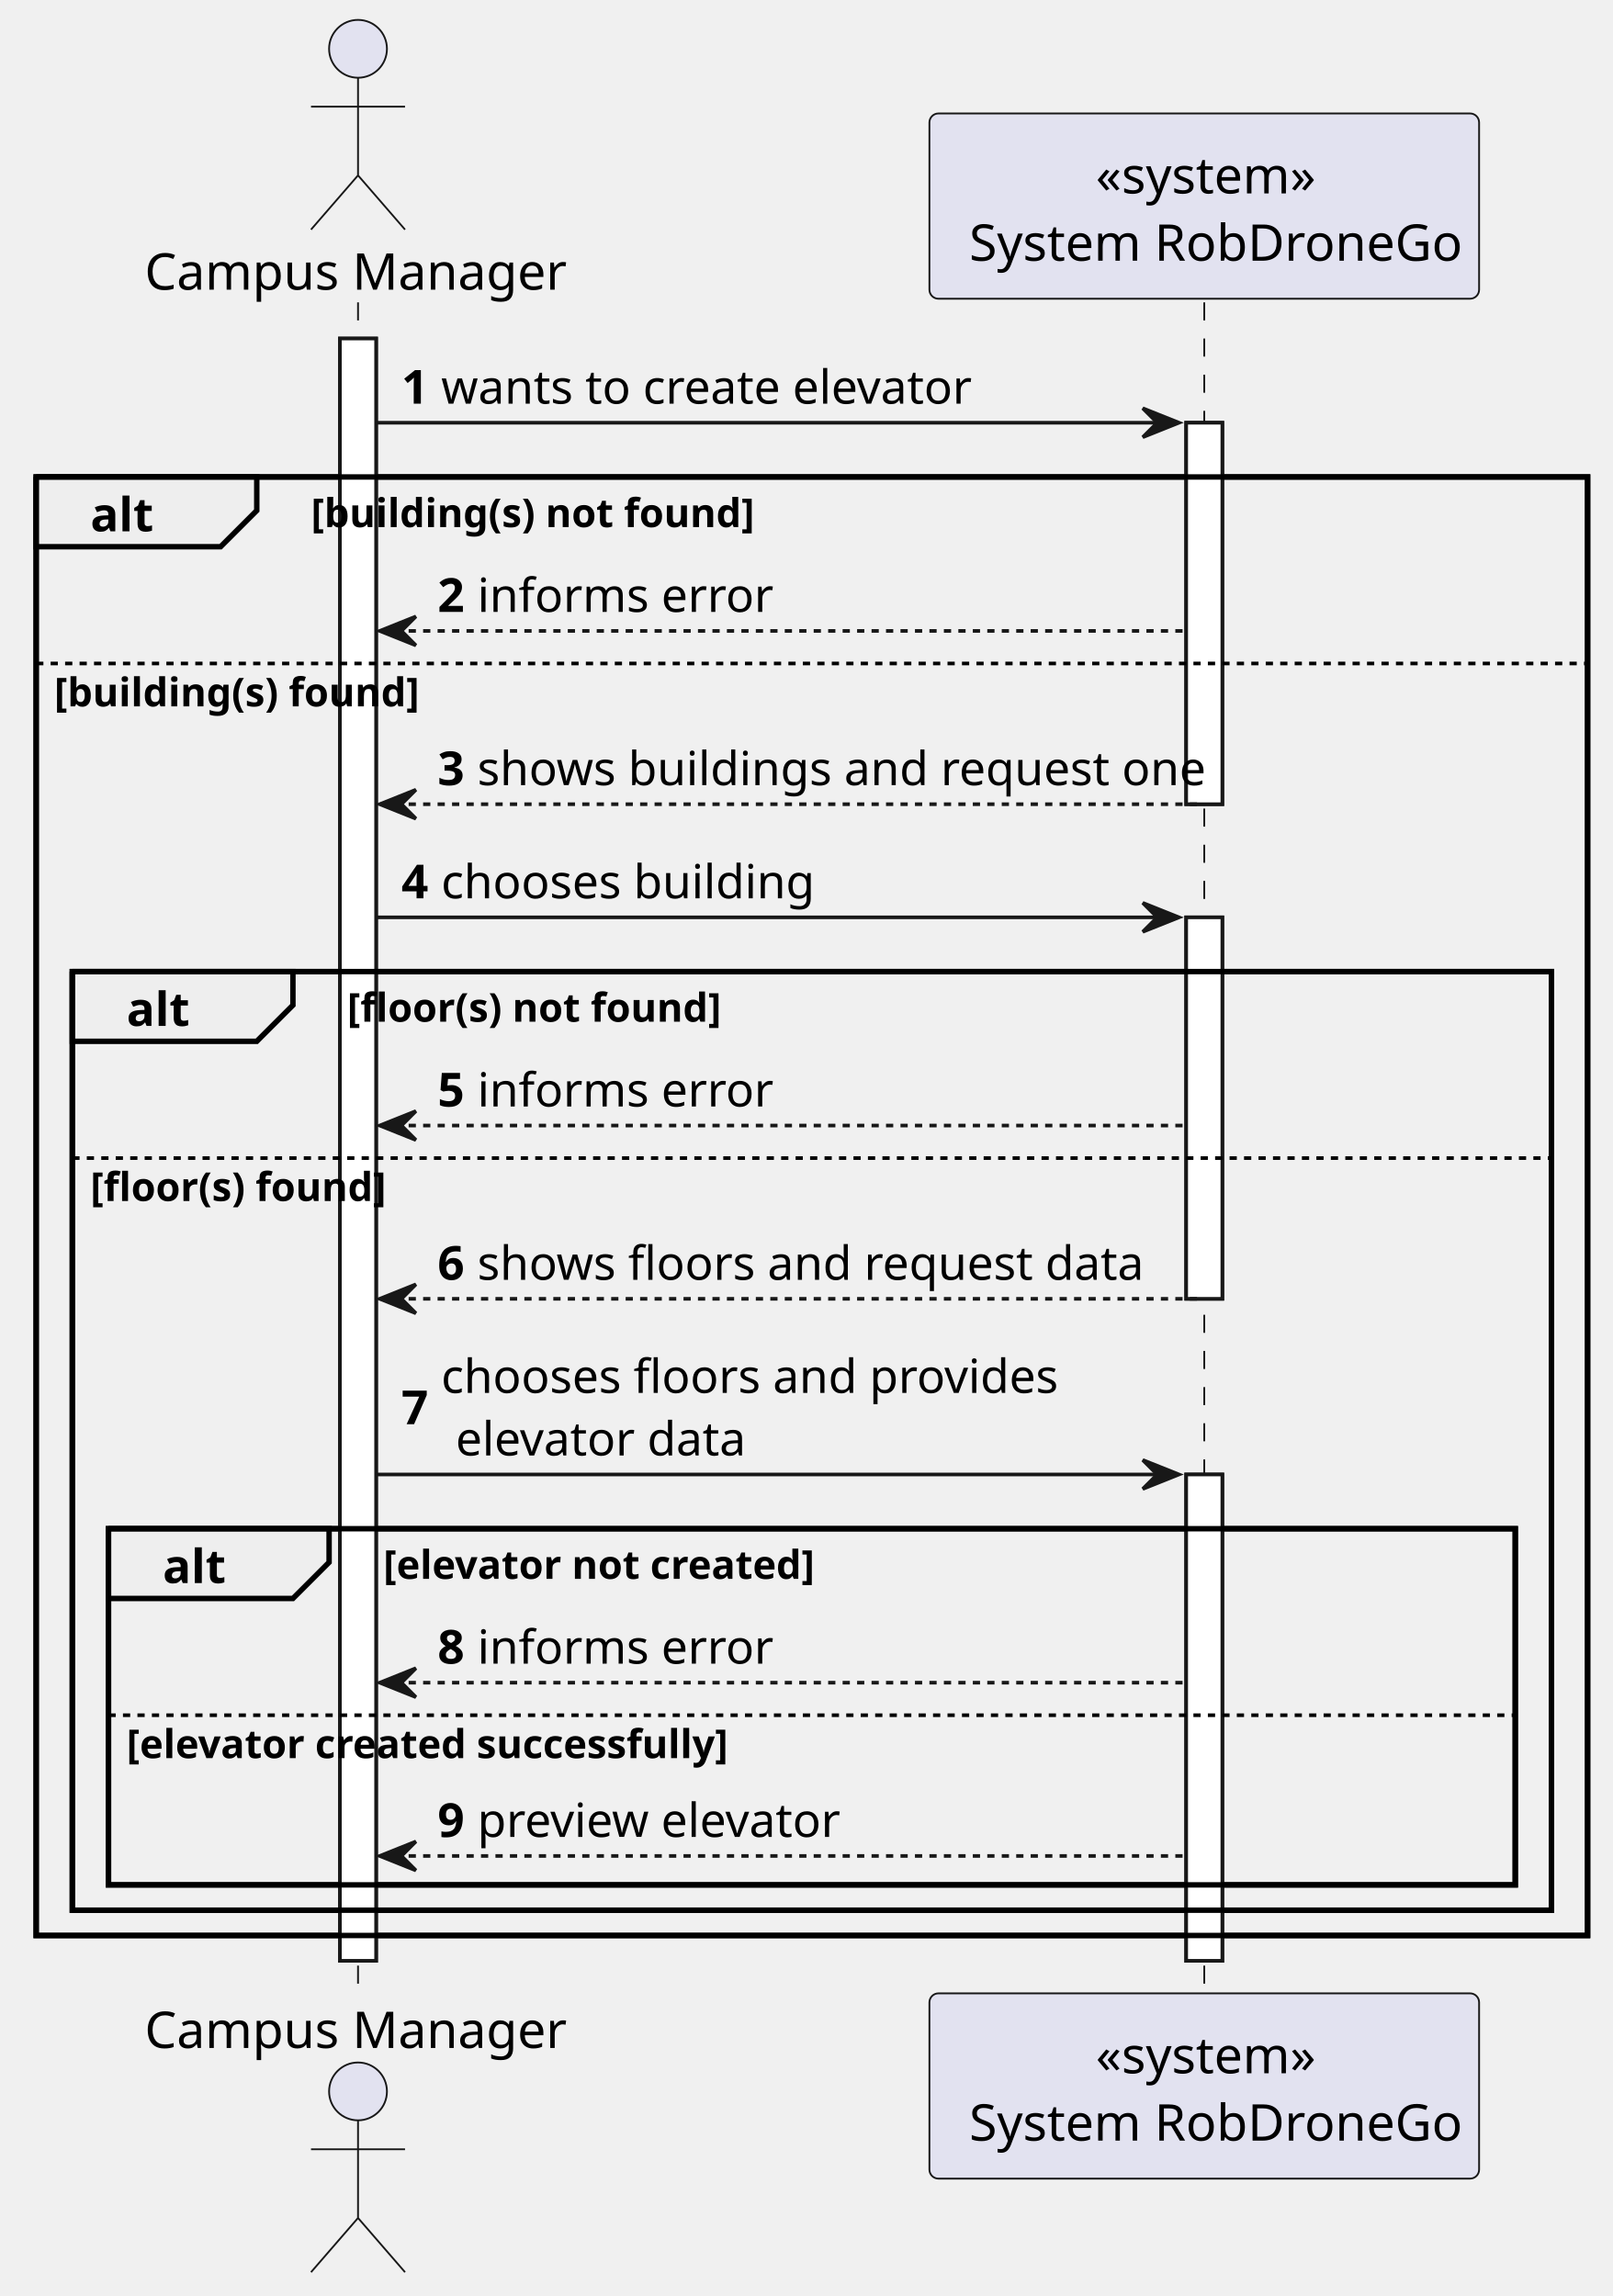
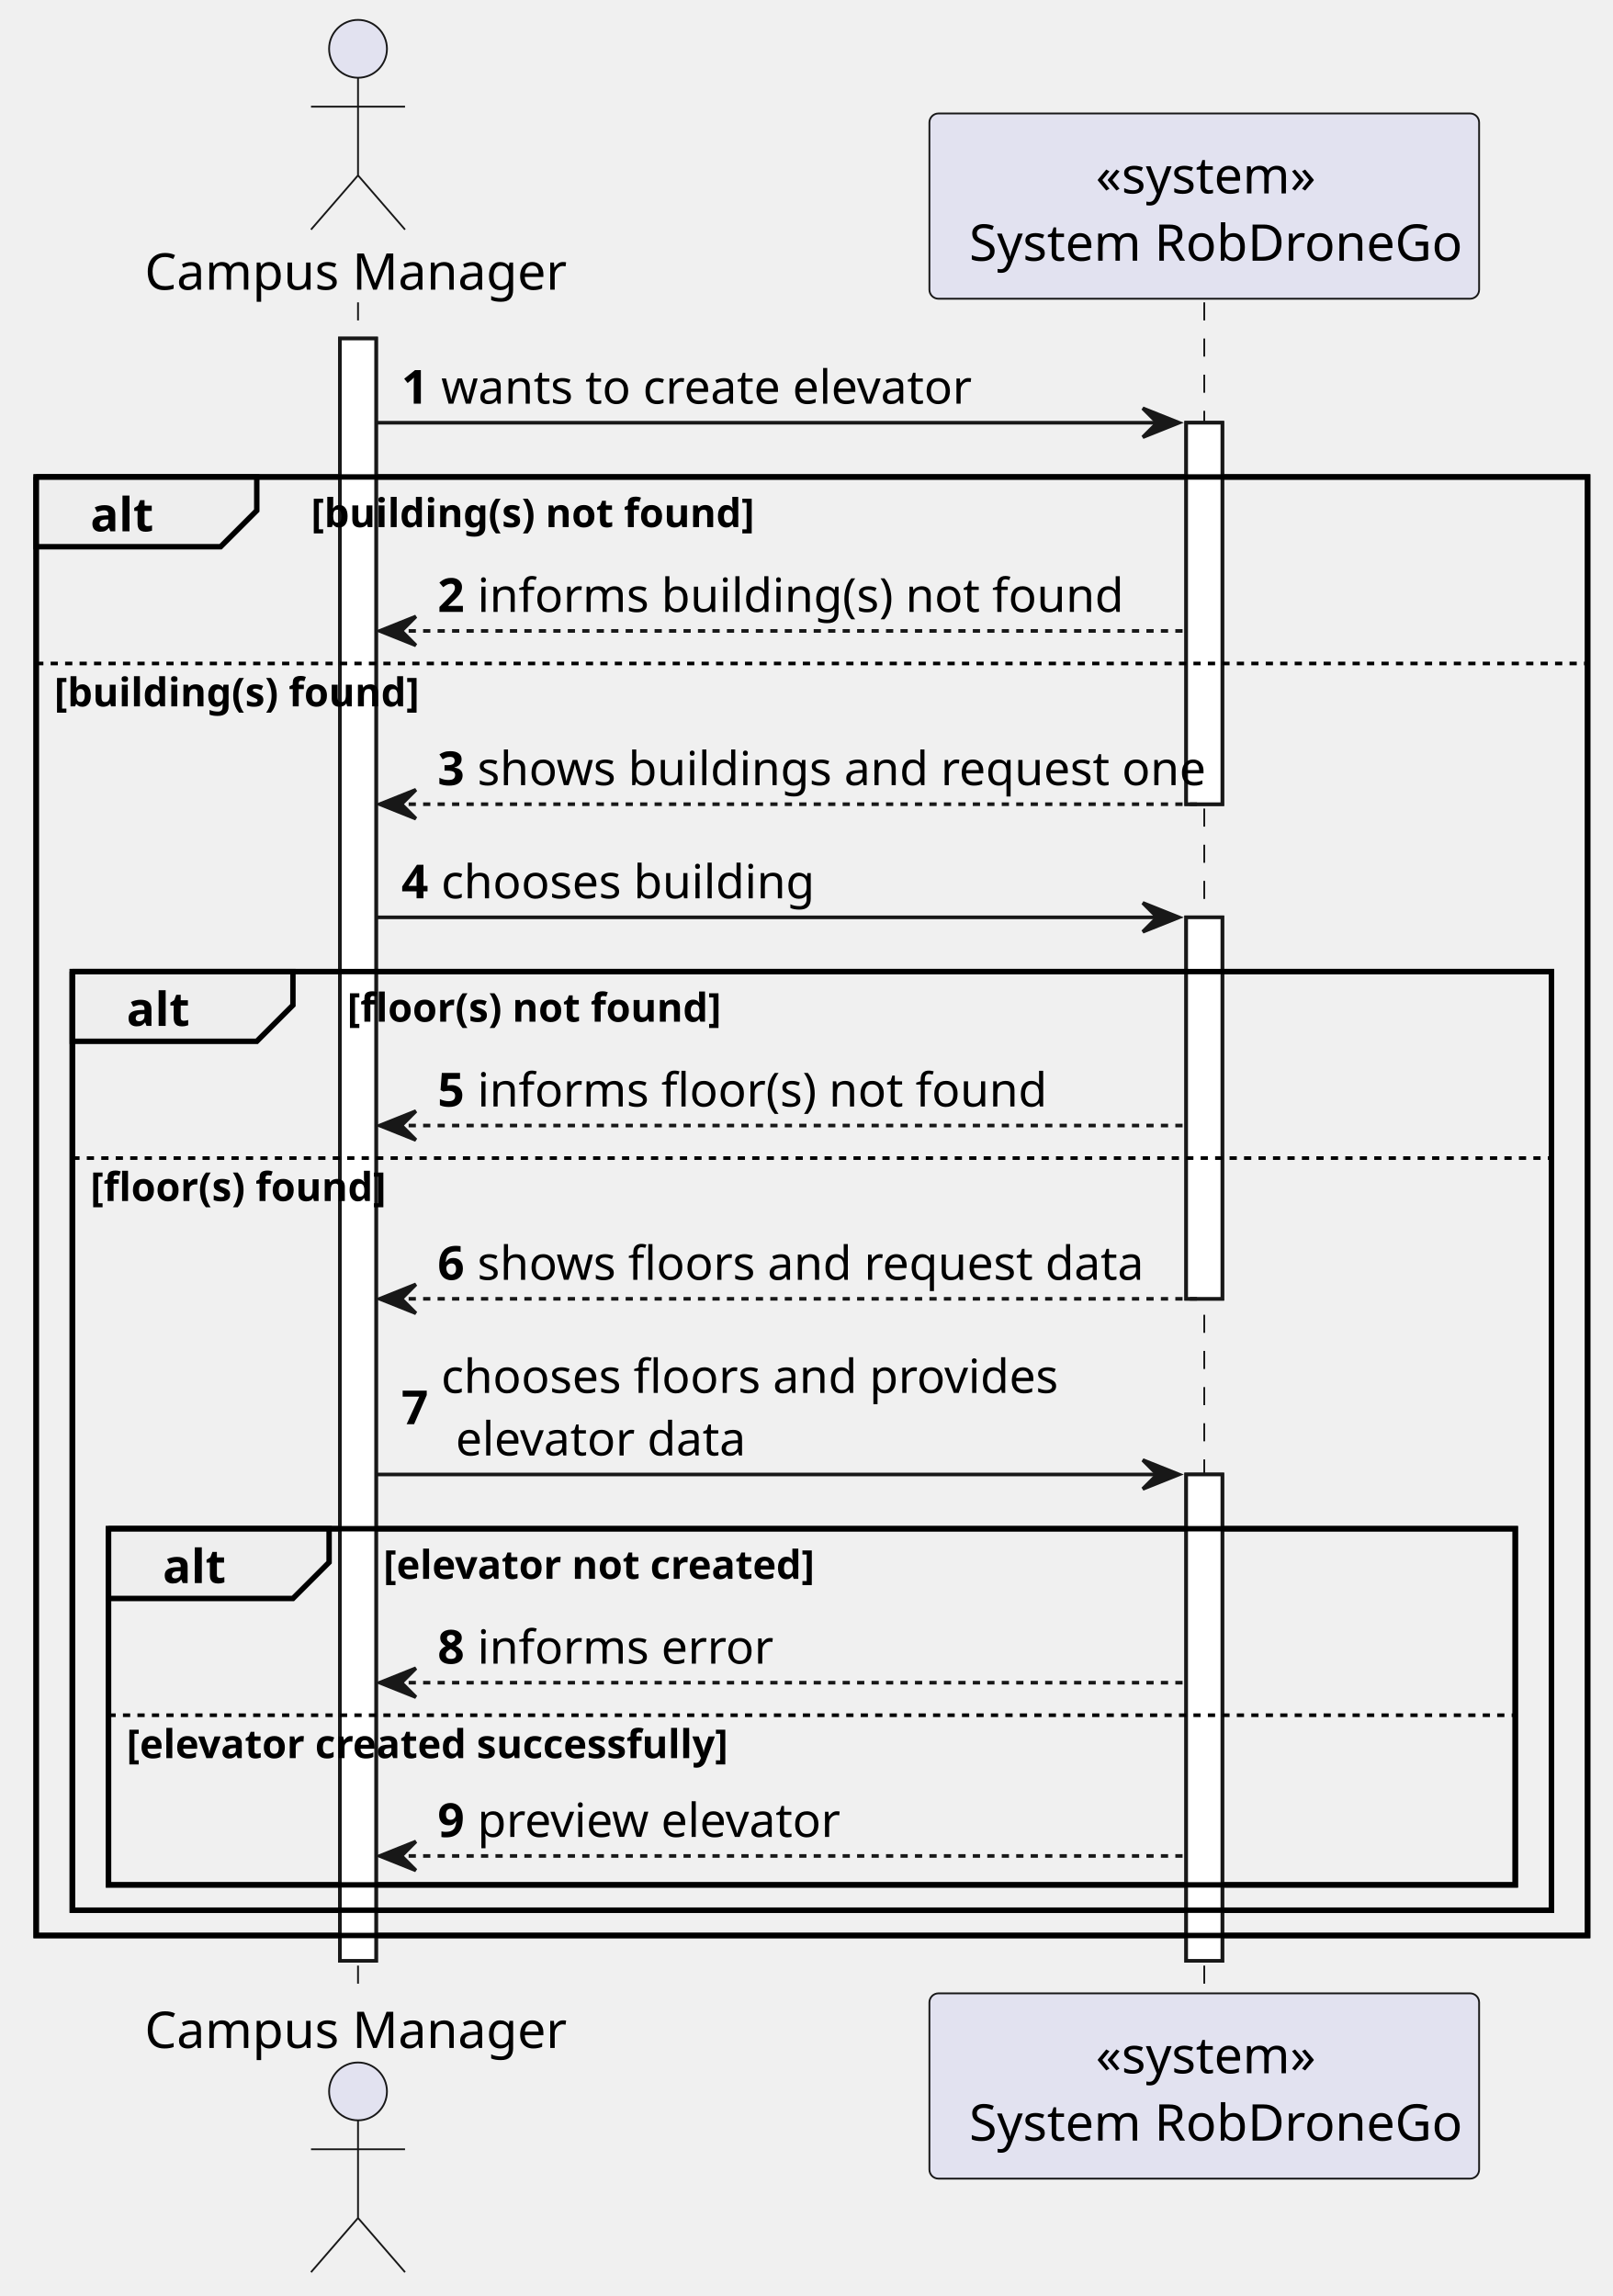
<svg xmlns="http://www.w3.org/2000/svg" contentStyleType="text/css" height="635px" preserveAspectRatio="none" style="width:446px;height:635px;background:#FFFFFF;" version="1.1" viewBox="0 0 446 635" width="446px" zoomAndPan="magnify">
  <defs />
  <g>
    <rect fill="#FFFFFF" height="448.676" style="stroke:#181818;stroke-width:1.0;" width="10" x="94" y="93.621" />
    <rect fill="#FFFFFF" height="105.504" style="stroke:#181818;stroke-width:1.0;" width="10" x="328" y="116.912" />
    <rect fill="#FFFFFF" height="105.504" style="stroke:#181818;stroke-width:1.0;" width="10" x="328" y="253.707" />
    <rect fill="#FFFFFF" height="134.504" style="stroke:#181818;stroke-width:1.0;" width="10" x="328" y="407.793" />
    <rect fill="none" height="403.385" style="stroke:#000000;stroke-width:1.5;" width="429" x="10" y="131.912" />
    <rect fill="none" height="259.59" style="stroke:#000000;stroke-width:1.5;" width="409" x="20" y="268.707" />
    <rect fill="none" height="98.504" style="stroke:#000000;stroke-width:1.5;" width="389" x="30" y="422.793" />
    <line style="stroke:#181818;stroke-width:0.5;stroke-dasharray:5.0,5.0;" x1="99" x2="99" y1="83.621" y2="552.297" />
    <line style="stroke:#181818;stroke-width:0.5;stroke-dasharray:5.0,5.0;" x1="333" x2="333" y1="83.621" y2="552.297" />
    <text fill="#000000" font-family="sans-serif" font-size="14" lengthAdjust="spacing" textLength="112" x="40" y="80.107">Campus Manager</text>
    <ellipse cx="99" cy="13.5" fill="#E2E2F0" rx="8" ry="8" style="stroke:#181818;stroke-width:0.5;" />
    <path d="M99,21.5 L99,48.5 M86,29.5 L112,29.5 M99,48.5 L86,63.5 M99,48.5 L112,63.5 " fill="none" style="stroke:#181818;stroke-width:0.5;" />
    <text fill="#000000" font-family="sans-serif" font-size="14" lengthAdjust="spacing" textLength="112" x="40" y="566.404">Campus Manager</text>
    <ellipse cx="99" cy="578.418" fill="#E2E2F0" rx="8" ry="8" style="stroke:#181818;stroke-width:0.5;" />
    <path d="M99,586.418 L99,613.418 M86,594.418 L112,594.418 M99,613.418 L86,628.418 M99,613.418 L112,628.418 " fill="none" style="stroke:#181818;stroke-width:0.5;" />
    <rect fill="#E2E2F0" height="51.242" rx="2.5" ry="2.5" style="stroke:#181818;stroke-width:0.5;" width="152" x="257" y="31.379" />
    <text fill="#000000" font-family="sans-serif" font-size="14" lengthAdjust="spacing" textLength="60" x="303" y="53.486">«system»</text>
    <text fill="#000000" font-family="sans-serif" font-size="14" lengthAdjust="spacing" textLength="134" x="268" y="72.107">System RobDroneGo</text>
    <rect fill="#E2E2F0" height="51.242" rx="2.5" ry="2.5" style="stroke:#181818;stroke-width:0.5;" width="152" x="257" y="551.297" />
    <text fill="#000000" font-family="sans-serif" font-size="14" lengthAdjust="spacing" textLength="60" x="303" y="573.404">«system»</text>
    <text fill="#000000" font-family="sans-serif" font-size="14" lengthAdjust="spacing" textLength="134" x="268" y="592.025">System RobDroneGo</text>
    <rect fill="#FFFFFF" height="448.676" style="stroke:#181818;stroke-width:1.0;" width="10" x="94" y="93.621" />
    <rect fill="#FFFFFF" height="105.504" style="stroke:#181818;stroke-width:1.0;" width="10" x="328" y="116.912" />
    <rect fill="#FFFFFF" height="105.504" style="stroke:#181818;stroke-width:1.0;" width="10" x="328" y="253.707" />
    <rect fill="#FFFFFF" height="134.504" style="stroke:#181818;stroke-width:1.0;" width="10" x="328" y="407.793" />
    <polygon fill="#181818" points="316,112.912,326,116.912,316,120.912,320,116.912" style="stroke:#181818;stroke-width:1.0;" />
    <line style="stroke:#181818;stroke-width:1.0;" x1="104" x2="322" y1="116.912" y2="116.912" />
    <text fill="#000000" font-family="sans-serif" font-size="13" font-weight="bold" lengthAdjust="spacing" textLength="7" x="111" y="111.649">1</text>
    <text fill="#000000" font-family="sans-serif" font-size="13" lengthAdjust="spacing" textLength="137" x="122" y="111.649">wants to create elevator</text>
    <path d="M10,131.912 L71,131.912 L71,141.203 L61,151.203 L10,151.203 L10,131.912 " fill="#EEEEEE" style="stroke:#000000;stroke-width:1.5;" />
    <rect fill="none" height="403.385" style="stroke:#000000;stroke-width:1.5;" width="429" x="10" y="131.912" />
    <text fill="#000000" font-family="sans-serif" font-size="13" font-weight="bold" lengthAdjust="spacing" textLength="16" x="25" y="146.94">alt</text>
    <text fill="#000000" font-family="sans-serif" font-size="11" font-weight="bold" lengthAdjust="spacing" textLength="123" x="86" y="145.782">[building(s) not found]</text>
    <polygon fill="#181818" points="115,170.494,105,174.494,115,178.494,111,174.494" style="stroke:#181818;stroke-width:1.0;" />
    <line style="stroke:#181818;stroke-width:1.0;stroke-dasharray:2.0,2.0;" x1="109" x2="327" y1="174.494" y2="174.494" />
    <text fill="#000000" font-family="sans-serif" font-size="13" font-weight="bold" lengthAdjust="spacing" textLength="7" x="121" y="169.231">2</text>
-     <text fill="#000000" font-family="sans-serif" font-size="13" lengthAdjust="spacing" textLength="72" x="132" y="169.231">informs error</text>
+     <text fill="#000000" font-family="sans-serif" font-size="13" lengthAdjust="spacing" textLength="162" x="132" y="169.231">informs building(s) not found</text>
    <line style="stroke:#000000;stroke-width:1.0;stroke-dasharray:2.0,2.0;" x1="10" x2="439" y1="183.494" y2="183.494" />
    <text fill="#000000" font-family="sans-serif" font-size="11" font-weight="bold" lengthAdjust="spacing" textLength="102" x="15" y="195.364">[building(s) found]</text>
    <polygon fill="#181818" points="115,218.416,105,222.416,115,226.416,111,222.416" style="stroke:#181818;stroke-width:1.0;" />
    <line style="stroke:#181818;stroke-width:1.0;stroke-dasharray:2.0,2.0;" x1="109" x2="332" y1="222.416" y2="222.416" />
    <text fill="#000000" font-family="sans-serif" font-size="13" font-weight="bold" lengthAdjust="spacing" textLength="7" x="121" y="217.153">3</text>
    <text fill="#000000" font-family="sans-serif" font-size="13" lengthAdjust="spacing" textLength="189" x="132" y="217.153">shows buildings and request one</text>
    <polygon fill="#181818" points="316,249.707,326,253.707,316,257.707,320,253.707" style="stroke:#181818;stroke-width:1.0;" />
    <line style="stroke:#181818;stroke-width:1.0;" x1="104" x2="322" y1="253.707" y2="253.707" />
    <text fill="#000000" font-family="sans-serif" font-size="13" font-weight="bold" lengthAdjust="spacing" textLength="7" x="111" y="248.444">4</text>
    <text fill="#000000" font-family="sans-serif" font-size="13" lengthAdjust="spacing" textLength="97" x="122" y="248.444">chooses building</text>
    <path d="M20,268.707 L81,268.707 L81,277.998 L71,287.998 L20,287.998 L20,268.707 " fill="#EEEEEE" style="stroke:#000000;stroke-width:1.5;" />
    <rect fill="none" height="259.59" style="stroke:#000000;stroke-width:1.5;" width="409" x="20" y="268.707" />
    <text fill="#000000" font-family="sans-serif" font-size="13" font-weight="bold" lengthAdjust="spacing" textLength="16" x="35" y="283.735">alt</text>
    <text fill="#000000" font-family="sans-serif" font-size="11" font-weight="bold" lengthAdjust="spacing" textLength="105" x="96" y="282.577">[floor(s) not found]</text>
    <polygon fill="#181818" points="115,307.289,105,311.289,115,315.289,111,311.289" style="stroke:#181818;stroke-width:1.0;" />
    <line style="stroke:#181818;stroke-width:1.0;stroke-dasharray:2.0,2.0;" x1="109" x2="327" y1="311.289" y2="311.289" />
    <text fill="#000000" font-family="sans-serif" font-size="13" font-weight="bold" lengthAdjust="spacing" textLength="7" x="121" y="306.026">5</text>
-     <text fill="#000000" font-family="sans-serif" font-size="13" lengthAdjust="spacing" textLength="72" x="132" y="306.026">informs error</text>
+     <text fill="#000000" font-family="sans-serif" font-size="13" lengthAdjust="spacing" textLength="142" x="132" y="306.026">informs floor(s) not found</text>
    <line style="stroke:#000000;stroke-width:1.0;stroke-dasharray:2.0,2.0;" x1="20" x2="429" y1="320.289" y2="320.289" />
    <text fill="#000000" font-family="sans-serif" font-size="11" font-weight="bold" lengthAdjust="spacing" textLength="84" x="25" y="332.159">[floor(s) found]</text>
    <polygon fill="#181818" points="115,355.211,105,359.211,115,363.211,111,359.211" style="stroke:#181818;stroke-width:1.0;" />
    <line style="stroke:#181818;stroke-width:1.0;stroke-dasharray:2.0,2.0;" x1="109" x2="332" y1="359.211" y2="359.211" />
    <text fill="#000000" font-family="sans-serif" font-size="13" font-weight="bold" lengthAdjust="spacing" textLength="7" x="121" y="353.948">6</text>
    <text fill="#000000" font-family="sans-serif" font-size="13" lengthAdjust="spacing" textLength="173" x="132" y="353.948">shows floors and request data</text>
    <polygon fill="#181818" points="316,403.793,326,407.793,316,411.793,320,407.793" style="stroke:#181818;stroke-width:1.0;" />
    <line style="stroke:#181818;stroke-width:1.0;" x1="104" x2="322" y1="407.793" y2="407.793" />
    <text fill="#000000" font-family="sans-serif" font-size="13" font-weight="bold" lengthAdjust="spacing" textLength="7" x="111" y="393.885">7</text>
    <text fill="#000000" font-family="sans-serif" font-size="13" lengthAdjust="spacing" textLength="160" x="122" y="385.239">chooses floors and provides</text>
    <text fill="#000000" font-family="sans-serif" font-size="13" lengthAdjust="spacing" textLength="73" x="126" y="402.53">elevator data</text>
    <path d="M30,422.793 L91,422.793 L91,432.084 L81,442.084 L30,442.084 L30,422.793 " fill="#EEEEEE" style="stroke:#000000;stroke-width:1.5;" />
    <rect fill="none" height="98.504" style="stroke:#000000;stroke-width:1.5;" width="389" x="30" y="422.793" />
    <text fill="#000000" font-family="sans-serif" font-size="13" font-weight="bold" lengthAdjust="spacing" textLength="16" x="45" y="437.821">alt</text>
    <text fill="#000000" font-family="sans-serif" font-size="11" font-weight="bold" lengthAdjust="spacing" textLength="119" x="106" y="436.663">[elevator not created]</text>
    <polygon fill="#181818" points="115,461.375,105,465.375,115,469.375,111,465.375" style="stroke:#181818;stroke-width:1.0;" />
    <line style="stroke:#181818;stroke-width:1.0;stroke-dasharray:2.0,2.0;" x1="109" x2="327" y1="465.375" y2="465.375" />
    <text fill="#000000" font-family="sans-serif" font-size="13" font-weight="bold" lengthAdjust="spacing" textLength="7" x="121" y="460.112">8</text>
    <text fill="#000000" font-family="sans-serif" font-size="13" lengthAdjust="spacing" textLength="72" x="132" y="460.112">informs error</text>
    <line style="stroke:#000000;stroke-width:1.0;stroke-dasharray:2.0,2.0;" x1="30" x2="419" y1="474.375" y2="474.375" />
    <text fill="#000000" font-family="sans-serif" font-size="11" font-weight="bold" lengthAdjust="spacing" textLength="171" x="35" y="486.245">[elevator created successfully]</text>
    <polygon fill="#181818" points="115,509.297,105,513.297,115,517.297,111,513.297" style="stroke:#181818;stroke-width:1.0;" />
    <line style="stroke:#181818;stroke-width:1.0;stroke-dasharray:2.0,2.0;" x1="109" x2="327" y1="513.297" y2="513.297" />
    <text fill="#000000" font-family="sans-serif" font-size="13" font-weight="bold" lengthAdjust="spacing" textLength="7" x="121" y="508.034">9</text>
    <text fill="#000000" font-family="sans-serif" font-size="13" lengthAdjust="spacing" textLength="90" x="132" y="508.034">preview elevator</text>
  </g>
</svg>
